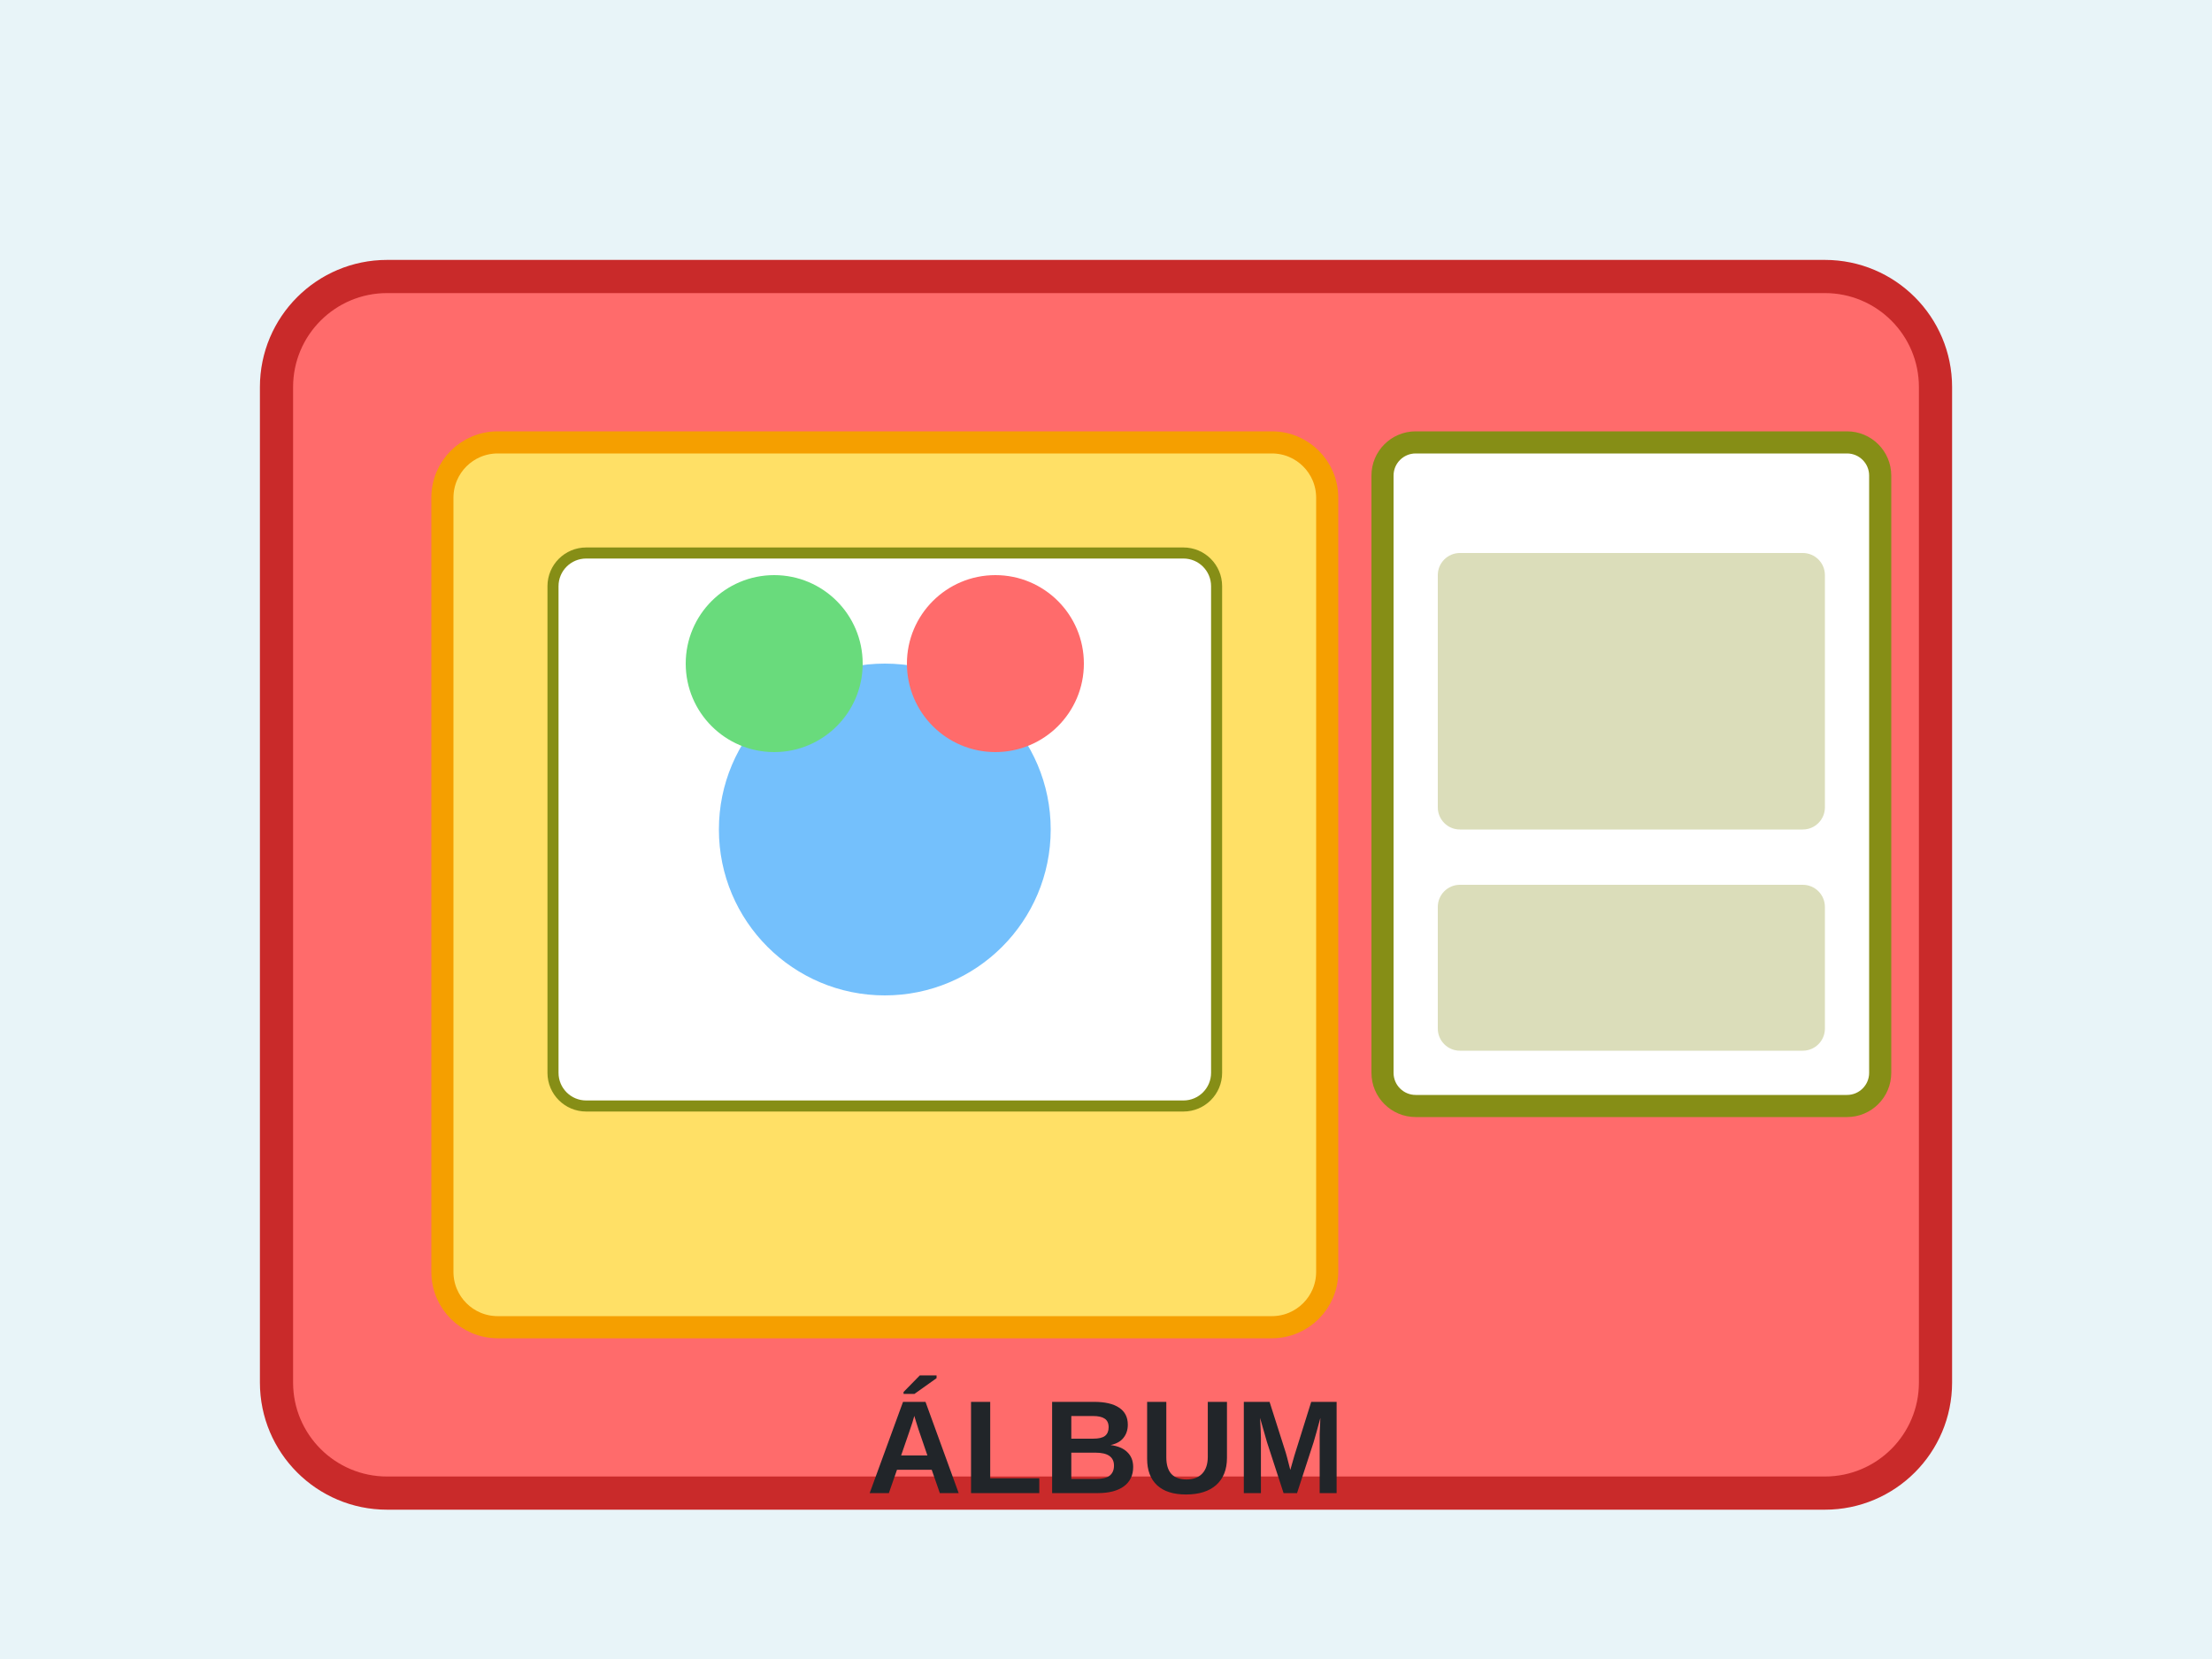
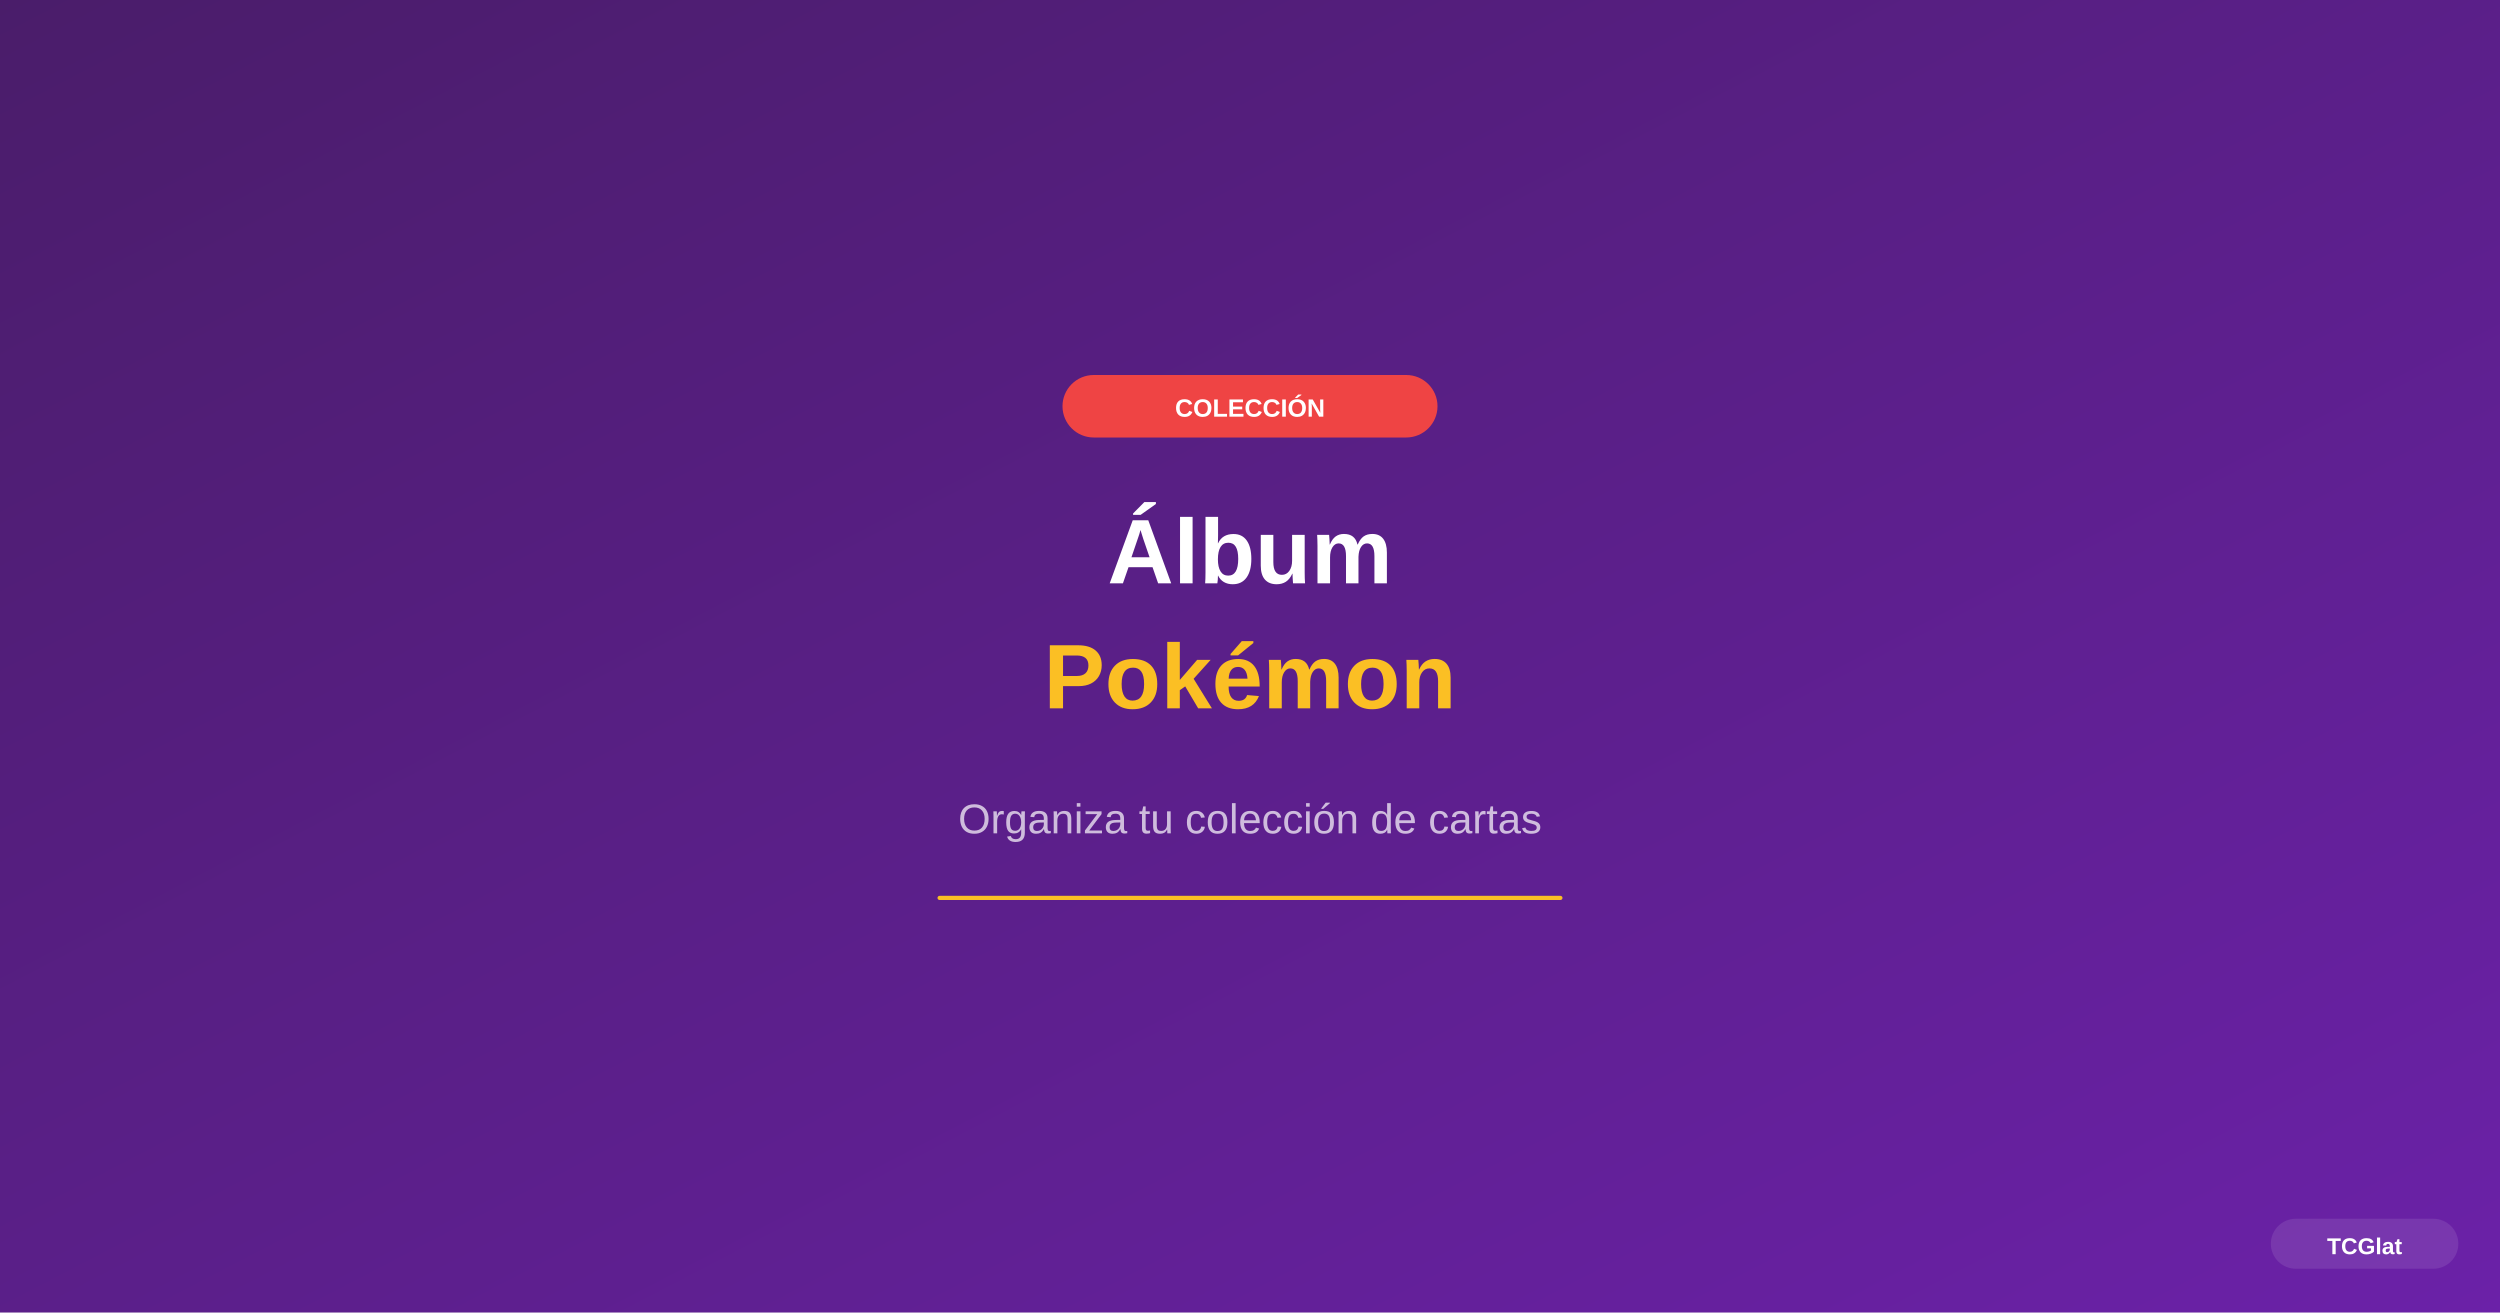
- <svg xmlns="http://www.w3.org/2000/svg" viewBox="0 0 200 150">
-   <rect width="200" height="150" fill="#E8F4F8" />
-   <rect x="25" y="25" width="150" height="110" rx="10" fill="#FF6B6B" stroke="#C92A2A" stroke-width="3" />
-   <rect x="40" y="40" width="80" height="80" rx="5" fill="#FFE066" stroke="#F59F00" stroke-width="2" />
-   <rect x="50" y="50" width="60" height="50" rx="3" fill="#FFFFFF" stroke="#868E16" stroke-width="1" />
-   <circle cx="80" cy="75" r="15" fill="#74C0FC" />
-   <circle cx="70" cy="60" r="8" fill="#69DB7C" />
-   <circle cx="90" cy="60" r="8" fill="#FF6B6B" />
-   <rect x="125" y="40" width="45" height="60" rx="3" fill="#FFFFFF" stroke="#868E16" stroke-width="2" />
-   <rect x="130" y="50" width="35" height="25" rx="2" fill="#868E16" opacity="0.3" />
-   <rect x="130" y="80" width="35" height="15" rx="2" fill="#868E16" opacity="0.3" />
-   <text x="100" y="135" text-anchor="middle" font-family="Arial" font-size="12" font-weight="bold" fill="#212529">ÁLBUM</text>
+ <svg xmlns="http://www.w3.org/2000/svg" viewBox="0 0 1200 630" width="1200" height="630">
+   <defs>
+     <linearGradient id="bg" x1="0%" y1="0%" x2="100%" y2="100%">
+       <stop offset="0%" style="stop-color:#4a1d6a" />
+       <stop offset="100%" style="stop-color:#6b21a8" />
+     </linearGradient>
+   </defs>
+   <rect width="1200" height="630" fill="url(#bg)" />
+   <rect x="510" y="180" width="180" height="30" rx="15" fill="#ef4444" />
+   <text x="600" y="200" font-family="Arial, sans-serif" font-size="12" font-weight="bold" fill="white" text-anchor="middle">COLECCIÓN</text>
+   <text x="600" y="280" font-family="Arial, sans-serif" font-size="44" font-weight="bold" fill="white" text-anchor="middle">Álbum</text>
+   <text x="600" y="340" font-family="Arial, sans-serif" font-size="44" font-weight="bold" fill="#fbbf24" text-anchor="middle">Pokémon</text>
+   <text x="600" y="400" font-family="Arial, sans-serif" font-size="20" fill="rgba(255,255,255,0.7)" text-anchor="middle">Organiza tu colección de cartas</text>
+   <rect x="450" y="430" width="300" height="2" fill="#fbbf24" rx="1" />
+   <rect x="1090" y="585" width="90" height="24" rx="12" fill="rgba(255,255,255,0.1)" />
+   <text x="1135" y="602" font-family="Arial, sans-serif" font-size="11" font-weight="bold" fill="white" text-anchor="middle">TCGlat</text>
</svg>
